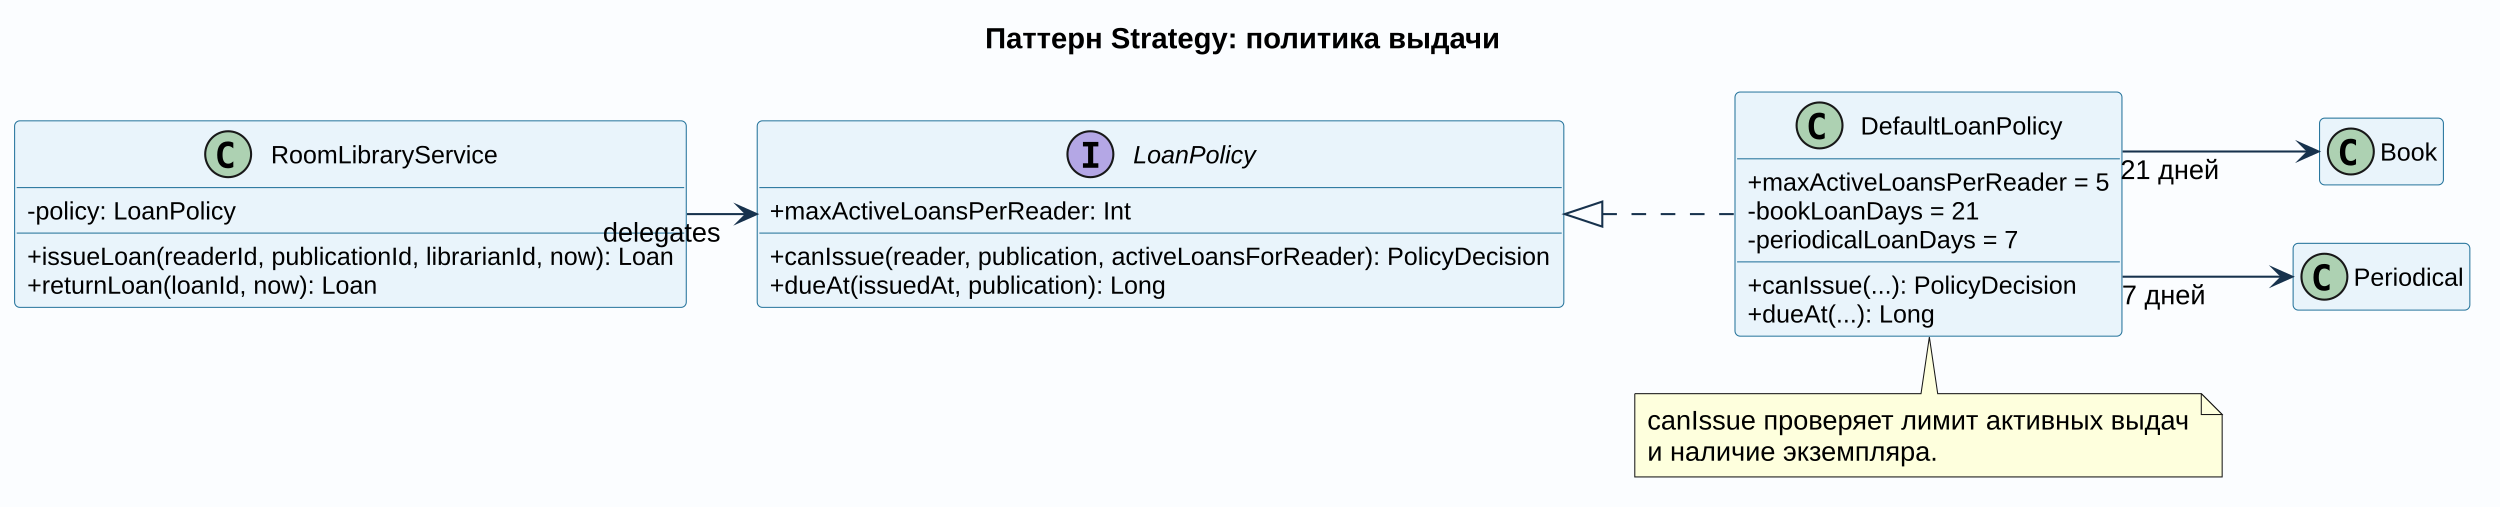
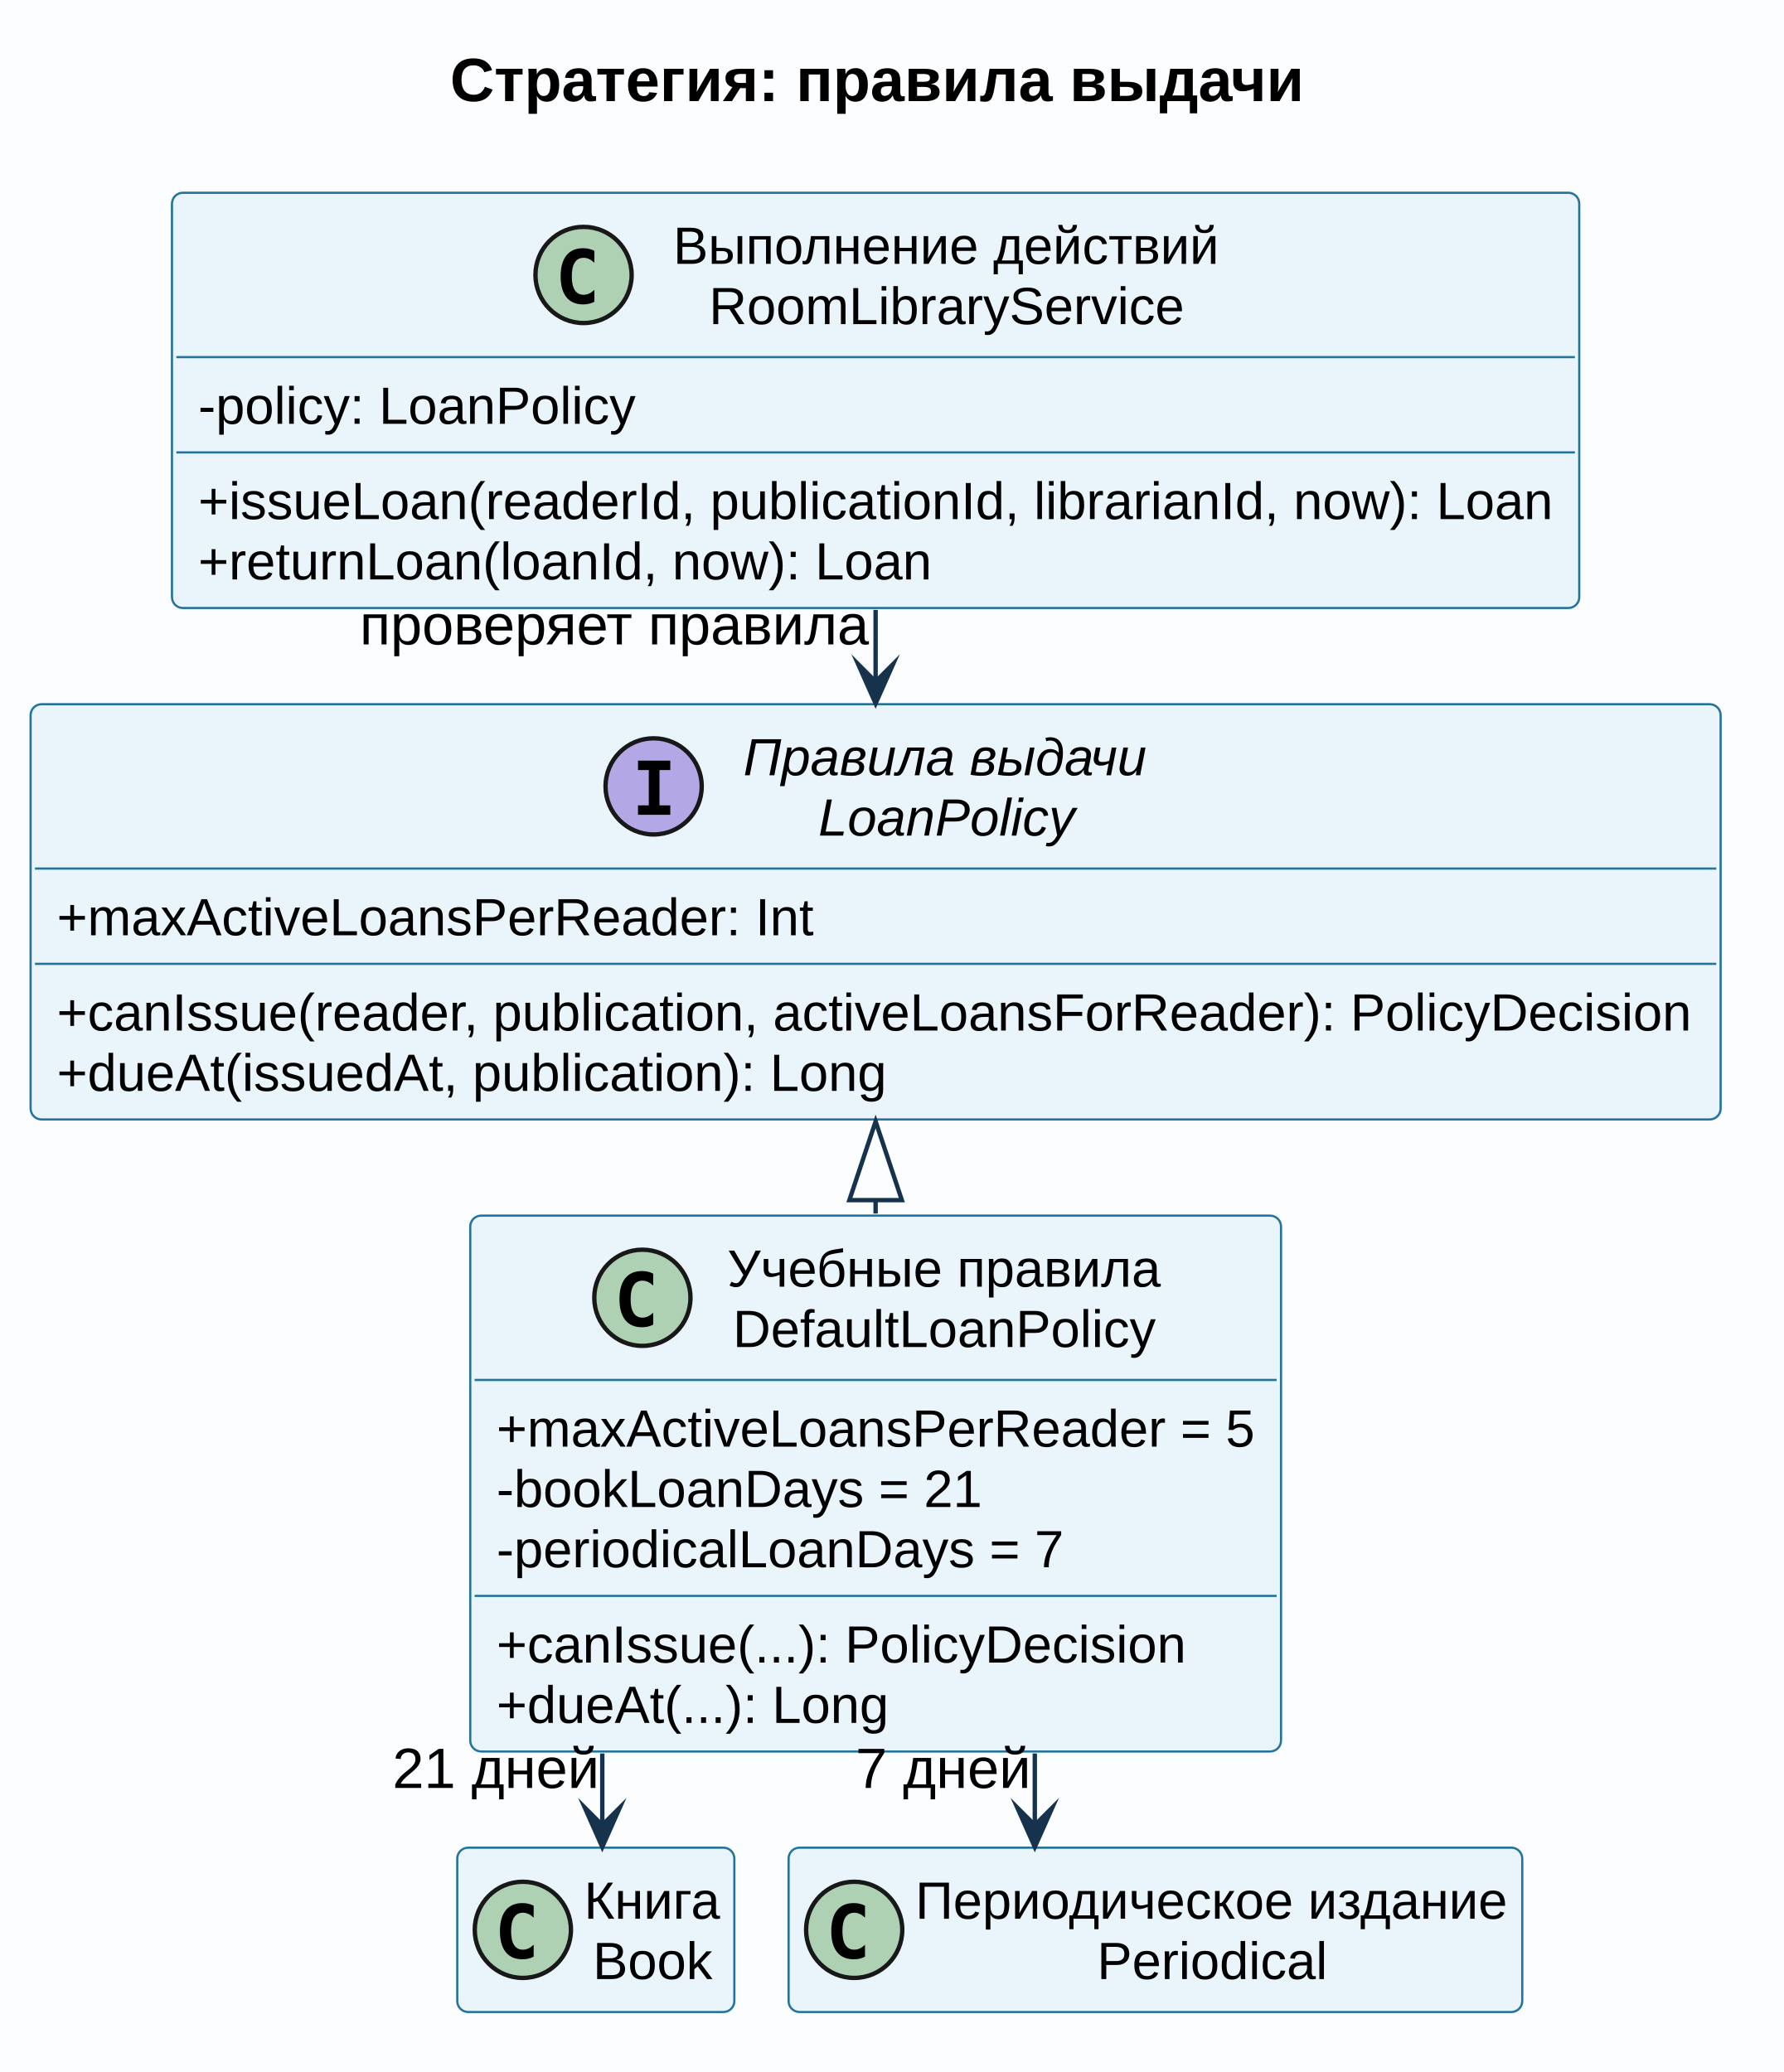
- <svg xmlns="http://www.w3.org/2000/svg" version="1.1" data-diagram-type="CLASS" style="width:1198px;height:243px;background:#FBFDFF;" width="1198px" height="243px" viewBox="0 0 1198 243" zoomAndPan="magnify" preserveAspectRatio="none" contentStyleType="text/css">
+ <svg xmlns="http://www.w3.org/2000/svg" version="1.1" data-diagram-type="CLASS" style="width:408px;height:474px;background:#FBFDFF;" width="408px" height="474px" viewBox="0 0 408 474" zoomAndPan="magnify" preserveAspectRatio="none" contentStyleType="text/css">
  <defs />
  <g font-family="sans-serif" lengthAdjust="spacing">
-     <rect x="0" y="0" width="1198" height="243" fill="#FBFDFF" style="stroke:none;" />
+     <rect x="0" y="0" width="408" height="474" fill="#FBFDFF" style="stroke:none;" />
    <g class="title" data-source-line="19">
-       <text x="472.056" y="23.132" fill="#000" font-size="14" textLength="247.44" font-weight="700" font-family="Arial">Паттерн Strategy: политика выдачи</text>
+       <text x="102.937" y="23.132" fill="#000" font-size="14" textLength="195.651" font-weight="700" font-family="Arial">Стратегия: правила выдачи</text>
    </g>
    <g class="entity" data-qualified-name="RoomLibraryService" id="ent0001" data-source-line="21">
-       <rect x="7" y="57.899" width="321.861" height="89.396" fill="#E9F4FB" style="stroke:#24739B;stroke-width:0.5;" rx="2.5" ry="2.5" />
-       <ellipse cx="109.329" cy="73.899" rx="11" ry="11" fill="#ADD1B2" style="stroke:#181818;stroke-width:1;" />
-       <path d="M111.802,80.042 Q111.221,80.341 110.582,80.49 Q109.943,80.639 109.237,80.639 Q106.73,80.639 105.411,78.987 Q104.091,77.336 104.091,74.215 Q104.091,71.085 105.411,69.433 Q106.73,67.781 109.237,67.781 Q109.943,67.781 110.59,67.931 Q111.238,68.08 111.802,68.379 L111.802,71.102 Q111.171,70.521 110.578,70.251 Q109.984,69.981 109.354,69.981 Q108.009,69.981 107.324,71.048 Q106.639,72.114 106.639,74.215 Q106.639,76.306 107.324,77.373 Q108.009,78.44 109.354,78.44 Q109.984,78.44 110.578,78.17 Q111.171,77.9 111.802,77.319 Z " fill="#000" />
-       <text x="129.829" y="78.255" fill="#000" font-size="12" textLength="108.703" font-family="Arial">RoomLibraryService</text>
-       <line x1="8" y1="89.899" x2="327.861" y2="89.899" style="stroke:#24739B;stroke-width:0.5;" />
-       <text x="13" y="105.154" fill="#000" font-size="12" textLength="100.049" font-family="Arial">-policy: LoanPolicy</text>
-       <line x1="8" y1="111.697" x2="327.861" y2="111.697" style="stroke:#24739B;stroke-width:0.5;" />
-       <text x="13" y="126.953" fill="#000" font-size="12" textLength="309.861" font-family="Arial">+issueLoan(readerId, publicationId, librarianId, now): Loan</text>
-       <text x="13" y="140.752" fill="#000" font-size="12" textLength="167.783" font-family="Arial">+returnLoan(loanId, now): Loan</text>
+       <rect x="39.33" y="44.099" width="321.861" height="94.994" fill="#E9F4FB" style="stroke:#24739B;stroke-width:0.5;" rx="2.5" ry="2.5" />
+       <ellipse cx="133.462" cy="62.897" rx="11" ry="11" fill="#ADD1B2" style="stroke:#181818;stroke-width:1;" />
+       <path d="M135.935,69.041 Q135.354,69.339 134.715,69.489 Q134.076,69.638 133.37,69.638 Q130.863,69.638 129.543,67.986 Q128.224,66.334 128.224,63.213 Q128.224,60.084 129.543,58.432 Q130.863,56.78 133.37,56.78 Q134.076,56.78 134.723,56.93 Q135.371,57.079 135.935,57.378 L135.935,60.101 Q135.304,59.52 134.711,59.25 Q134.117,58.98 133.486,58.98 Q132.142,58.98 131.457,60.047 Q130.772,61.113 130.772,63.213 Q130.772,65.305 131.457,66.372 Q132.142,67.438 133.486,67.438 Q134.117,67.438 134.711,67.169 Q135.304,66.899 135.935,66.318 Z " fill="#000" />
+       <text x="153.962" y="60.354" fill="#000" font-size="12" textLength="125.098" font-family="Arial">Выполнение действий</text>
+       <text x="162.159" y="74.153" fill="#000" font-size="12" textLength="108.703" font-family="Arial">RoomLibraryService</text>
+       <line x1="40.33" y1="81.696" x2="360.191" y2="81.696" style="stroke:#24739B;stroke-width:0.5;" />
+       <text x="45.33" y="96.952" fill="#000" font-size="12" textLength="100.049" font-family="Arial">-policy: LoanPolicy</text>
+       <line x1="40.33" y1="103.495" x2="360.191" y2="103.495" style="stroke:#24739B;stroke-width:0.5;" />
+       <text x="45.33" y="118.751" fill="#000" font-size="12" textLength="309.861" font-family="Arial">+issueLoan(readerId, publicationId, librarianId, now): Loan</text>
+       <text x="45.33" y="132.55" fill="#000" font-size="12" textLength="167.783" font-family="Arial">+returnLoan(loanId, now): Loan</text>
    </g>
    <g class="entity" data-qualified-name="LoanPolicy" id="ent0002" data-source-line="26">
-       <rect x="362.86" y="57.899" width="386.525" height="89.396" fill="#E9F4FB" style="stroke:#24739B;stroke-width:0.5;" rx="2.5" ry="2.5" />
-       <ellipse cx="522.52" cy="73.899" rx="11" ry="11" fill="#B4A7E5" style="stroke:#181818;stroke-width:1;" />
-       <path d="M518.948,70.164 L518.948,68.006 L526.327,68.006 L526.327,70.164 L523.862,70.164 L523.862,78.24 L526.327,78.24 L526.327,80.399 L518.948,80.399 L518.948,78.24 L521.413,78.24 L521.413,70.164 Z " fill="#000" />
-       <text x="543.02" y="78.255" fill="#000" font-size="12" textLength="58.705" font-style="italic" font-family="Arial">LoanPolicy</text>
-       <line x1="363.86" y1="89.899" x2="748.385" y2="89.899" style="stroke:#24739B;stroke-width:0.5;" />
-       <text x="368.86" y="105.154" fill="#000" font-size="12" textLength="173.092" font-family="Arial">+maxActiveLoansPerReader: Int</text>
-       <line x1="363.86" y1="111.697" x2="748.385" y2="111.697" style="stroke:#24739B;stroke-width:0.5;" />
-       <text x="368.86" y="126.953" fill="#000" font-size="12" textLength="374.525" font-family="Arial">+canIssue(reader, publication, activeLoansForReader): PolicyDecision</text>
-       <text x="368.86" y="140.752" fill="#000" font-size="12" textLength="189.791" font-family="Arial">+dueAt(issuedAt, publication): Long</text>
+       <rect x="7" y="161.099" width="386.525" height="94.994" fill="#E9F4FB" style="stroke:#24739B;stroke-width:0.5;" rx="2.5" ry="2.5" />
+       <ellipse cx="149.492" cy="179.897" rx="11" ry="11" fill="#B4A7E5" style="stroke:#181818;stroke-width:1;" />
+       <path d="M145.92,176.163 L145.92,174.004 L153.299,174.004 L153.299,176.163 L150.834,176.163 L150.834,184.239 L153.299,184.239 L153.299,186.397 L145.92,186.397 L145.92,184.239 L148.385,184.239 L148.385,176.163 Z " fill="#000" />
+       <text x="169.992" y="177.354" fill="#000" font-size="12" textLength="93.041" font-style="italic" font-family="Arial">Правила выдачи</text>
+       <text x="187.16" y="191.153" fill="#000" font-size="12" textLength="58.705" font-style="italic" font-family="Arial">LoanPolicy</text>
+       <line x1="8" y1="198.696" x2="392.525" y2="198.696" style="stroke:#24739B;stroke-width:0.5;" />
+       <text x="13" y="213.952" fill="#000" font-size="12" textLength="173.092" font-family="Arial">+maxActiveLoansPerReader: Int</text>
+       <line x1="8" y1="220.495" x2="392.525" y2="220.495" style="stroke:#24739B;stroke-width:0.5;" />
+       <text x="13" y="235.751" fill="#000" font-size="12" textLength="374.525" font-family="Arial">+canIssue(reader, publication, activeLoansForReader): PolicyDecision</text>
+       <text x="13" y="249.55" fill="#000" font-size="12" textLength="189.791" font-family="Arial">+dueAt(issuedAt, publication): Long</text>
    </g>
    <g class="entity" data-qualified-name="DefaultLoanPolicy" id="ent0003" data-source-line="31">
-       <rect x="831.41" y="44.099" width="185.432" height="116.994" fill="#E9F4FB" style="stroke:#24739B;stroke-width:0.5;" rx="2.5" ry="2.5" />
-       <ellipse cx="871.927" cy="60.099" rx="11" ry="11" fill="#ADD1B2" style="stroke:#181818;stroke-width:1;" />
-       <path d="M874.4,66.242 Q873.819,66.541 873.18,66.69 Q872.541,66.839 871.835,66.839 Q869.329,66.839 868.009,65.188 Q866.689,63.536 866.689,60.415 Q866.689,57.285 868.009,55.633 Q869.329,53.981 871.835,53.981 Q872.541,53.981 873.189,54.131 Q873.836,54.28 874.4,54.579 L874.4,57.302 Q873.77,56.721 873.176,56.451 Q872.583,56.181 871.952,56.181 Q870.607,56.181 869.922,57.248 Q869.237,58.314 869.237,60.415 Q869.237,62.506 869.922,63.573 Q870.607,64.64 871.952,64.64 Q872.583,64.64 873.176,64.37 Q873.77,64.1 874.4,63.519 Z " fill="#000" />
-       <text x="891.598" y="64.455" fill="#000" font-size="12" textLength="96.727" font-family="Arial">DefaultLoanPolicy</text>
-       <line x1="832.41" y1="76.099" x2="1015.842" y2="76.099" style="stroke:#24739B;stroke-width:0.5;" />
-       <text x="837.41" y="91.354" fill="#000" font-size="12" textLength="173.432" font-family="Arial">+maxActiveLoansPerReader = 5</text>
-       <text x="837.41" y="105.153" fill="#000" font-size="12" textLength="111.076" font-family="Arial">-bookLoanDays = 21</text>
-       <text x="837.41" y="118.952" fill="#000" font-size="12" textLength="129.744" font-family="Arial">-periodicalLoanDays = 7</text>
-       <line x1="832.41" y1="125.495" x2="1015.842" y2="125.495" style="stroke:#24739B;stroke-width:0.5;" />
-       <text x="837.41" y="140.751" fill="#000" font-size="12" textLength="157.729" font-family="Arial">+canIssue(...): PolicyDecision</text>
-       <text x="837.41" y="154.55" fill="#000" font-size="12" textLength="89.725" font-family="Arial">+dueAt(...): Long</text>
+       <rect x="107.55" y="278.089" width="185.432" height="122.592" fill="#E9F4FB" style="stroke:#24739B;stroke-width:0.5;" rx="2.5" ry="2.5" />
+       <ellipse cx="146.918" cy="296.887" rx="11" ry="11" fill="#ADD1B2" style="stroke:#181818;stroke-width:1;" />
+       <path d="M149.391,303.031 Q148.81,303.329 148.171,303.479 Q147.531,303.628 146.826,303.628 Q144.319,303.628 142.999,301.976 Q141.679,300.324 141.679,297.203 Q141.679,294.074 142.999,292.422 Q144.319,290.77 146.826,290.77 Q147.531,290.77 148.179,290.92 Q148.826,291.069 149.391,291.368 L149.391,294.091 Q148.76,293.51 148.166,293.24 Q147.573,292.97 146.942,292.97 Q145.597,292.97 144.913,294.037 Q144.228,295.103 144.228,297.203 Q144.228,299.295 144.913,300.362 Q145.597,301.428 146.942,301.428 Q147.573,301.428 148.166,301.159 Q148.76,300.889 149.391,300.308 Z " fill="#000" />
+       <text x="166.333" y="294.344" fill="#000" font-size="12" textLength="99.281" font-family="Arial">Учебные правила</text>
+       <text x="167.61" y="308.143" fill="#000" font-size="12" textLength="96.727" font-family="Arial">DefaultLoanPolicy</text>
+       <line x1="108.55" y1="315.686" x2="291.982" y2="315.686" style="stroke:#24739B;stroke-width:0.5;" />
+       <text x="113.55" y="330.942" fill="#000" font-size="12" textLength="173.432" font-family="Arial">+maxActiveLoansPerReader = 5</text>
+       <text x="113.55" y="344.741" fill="#000" font-size="12" textLength="111.076" font-family="Arial">-bookLoanDays = 21</text>
+       <text x="113.55" y="358.54" fill="#000" font-size="12" textLength="129.744" font-family="Arial">-periodicalLoanDays = 7</text>
+       <line x1="108.55" y1="365.083" x2="291.982" y2="365.083" style="stroke:#24739B;stroke-width:0.5;" />
+       <text x="113.55" y="380.339" fill="#000" font-size="12" textLength="157.729" font-family="Arial">+canIssue(...): PolicyDecision</text>
+       <text x="113.55" y="394.137" fill="#000" font-size="12" textLength="89.725" font-family="Arial">+dueAt(...): Long</text>
    </g>
    <g class="entity" data-qualified-name="Book" id="ent0004" data-source-line="38">
-       <rect x="1111.53" y="56.599" width="59.352" height="32" fill="#E9F4FB" style="stroke:#24739B;stroke-width:0.5;" rx="2.5" ry="2.5" />
-       <ellipse cx="1126.53" cy="72.599" rx="11" ry="11" fill="#ADD1B2" style="stroke:#181818;stroke-width:1;" />
-       <path d="M1129.003,78.742 Q1128.422,79.041 1127.783,79.19 Q1127.144,79.339 1126.438,79.339 Q1123.931,79.339 1122.612,77.688 Q1121.292,76.036 1121.292,72.915 Q1121.292,69.785 1122.612,68.133 Q1123.931,66.481 1126.438,66.481 Q1127.144,66.481 1127.791,66.631 Q1128.439,66.78 1129.003,67.079 L1129.003,69.802 Q1128.372,69.221 1127.779,68.951 Q1127.185,68.681 1126.554,68.681 Q1125.21,68.681 1124.525,69.748 Q1123.84,70.814 1123.84,72.915 Q1123.84,75.006 1124.525,76.073 Q1125.21,77.14 1126.554,77.14 Q1127.185,77.14 1127.779,76.87 Q1128.372,76.6 1129.003,76.019 Z " fill="#000" />
-       <text x="1140.53" y="76.955" fill="#000" font-size="12" textLength="27.352" font-family="Arial">Book</text>
+       <rect x="104.58" y="422.679" width="63.371" height="37.598" fill="#E9F4FB" style="stroke:#24739B;stroke-width:0.5;" rx="2.5" ry="2.5" />
+       <ellipse cx="119.58" cy="441.477" rx="11" ry="11" fill="#ADD1B2" style="stroke:#181818;stroke-width:1;" />
+       <path d="M122.053,447.621 Q121.472,447.919 120.833,448.069 Q120.194,448.218 119.488,448.218 Q116.981,448.218 115.662,446.566 Q114.342,444.914 114.342,441.793 Q114.342,438.664 115.662,437.012 Q116.981,435.36 119.488,435.36 Q120.194,435.36 120.841,435.51 Q121.489,435.659 122.053,435.958 L122.053,438.681 Q121.422,438.1 120.829,437.83 Q120.235,437.56 119.604,437.56 Q118.26,437.56 117.575,438.627 Q116.89,439.693 116.89,441.793 Q116.89,443.885 117.575,444.952 Q118.26,446.018 119.604,446.018 Q120.235,446.018 120.829,445.749 Q121.422,445.479 122.053,444.898 Z " fill="#000" />
+       <text x="133.58" y="438.934" fill="#000" font-size="12" textLength="31.371" font-family="Arial">Книга</text>
+       <text x="135.59" y="452.733" fill="#000" font-size="12" textLength="27.352" font-family="Arial">Book</text>
    </g>
    <g class="entity" data-qualified-name="Periodical" id="ent0005" data-source-line="39">
-       <rect x="1098.86" y="116.599" width="84.693" height="32" fill="#E9F4FB" style="stroke:#24739B;stroke-width:0.5;" rx="2.5" ry="2.5" />
-       <ellipse cx="1113.86" cy="132.599" rx="11" ry="11" fill="#ADD1B2" style="stroke:#181818;stroke-width:1;" />
-       <path d="M1116.333,138.742 Q1115.752,139.041 1115.113,139.19 Q1114.474,139.339 1113.768,139.339 Q1111.261,139.339 1109.942,137.688 Q1108.622,136.036 1108.622,132.915 Q1108.622,129.785 1109.942,128.133 Q1111.261,126.481 1113.768,126.481 Q1114.474,126.481 1115.121,126.631 Q1115.769,126.78 1116.333,127.079 L1116.333,129.802 Q1115.702,129.221 1115.109,128.951 Q1114.515,128.681 1113.884,128.681 Q1112.54,128.681 1111.855,129.748 Q1111.17,130.814 1111.17,132.915 Q1111.17,135.006 1111.855,136.073 Q1112.54,137.14 1113.884,137.14 Q1114.515,137.14 1115.109,136.87 Q1115.702,136.6 1116.333,136.019 Z " fill="#000" />
-       <text x="1127.86" y="136.955" fill="#000" font-size="12" textLength="52.693" font-family="Arial">Periodical</text>
-     </g>
-     <g class="entity" data-qualified-name="GMN10" id="ent0011" data-source-line="46">
-       <path d="M783.39,188.649 L783.39,228.546 A0,0 0 0 0 783.39,228.546 L1064.86,228.546 A0,0 0 0 0 1064.86,228.546 L1064.86,198.649 L1054.86,188.649 L928.55,188.649 L924.55,161.489 L920.55,188.649 L783.39,188.649 A0,0 0 0 0 783.39,188.649" style="stroke:#181818;stroke-width:0.5;" fill="#FEFFDD" />
-       <path d="M1054.86,188.649 L1054.86,198.649 L1064.86,198.649 L1054.86,188.649" style="stroke:#181818;stroke-width:0.5;" fill="#FEFFDD" />
-       <text x="789.39" y="205.842" fill="#000" font-size="13" textLength="260.47" font-family="Arial">canIssue проверяет лимит активных выдач</text>
-       <text x="789.39" y="220.791" fill="#000" font-size="13" textLength="139.191" font-family="Arial">и наличие экземпляра.</text>
+       <rect x="180.36" y="422.679" width="167.797" height="37.598" fill="#E9F4FB" style="stroke:#24739B;stroke-width:0.5;" rx="2.5" ry="2.5" />
+       <ellipse cx="195.36" cy="441.477" rx="11" ry="11" fill="#ADD1B2" style="stroke:#181818;stroke-width:1;" />
+       <path d="M197.833,447.621 Q197.252,447.919 196.613,448.069 Q195.974,448.218 195.268,448.218 Q192.761,448.218 191.442,446.566 Q190.122,444.914 190.122,441.793 Q190.122,438.664 191.442,437.012 Q192.761,435.36 195.268,435.36 Q195.974,435.36 196.621,435.51 Q197.269,435.659 197.833,435.958 L197.833,438.681 Q197.202,438.1 196.609,437.83 Q196.015,437.56 195.384,437.56 Q194.04,437.56 193.355,438.627 Q192.67,439.693 192.67,441.793 Q192.67,443.885 193.355,444.952 Q194.04,446.018 195.384,446.018 Q196.015,446.018 196.609,445.749 Q197.202,445.479 197.833,444.898 Z " fill="#000" />
+       <text x="209.36" y="438.934" fill="#000" font-size="12" textLength="135.797" font-family="Arial">Периодическое издание</text>
+       <text x="250.912" y="452.733" fill="#000" font-size="12" textLength="52.693" font-family="Arial">Periodical</text>
    </g>
    <g class="link" data-entity-1="ent0001" data-entity-2="ent0002" id="lnk6" data-source-line="41" data-link-type="dependency">
-       <path d="M329.19,102.599 C340.23,102.599 346.41,102.599 357.6,102.599" style="stroke:#17324D;stroke-width:1;" fill="none" id="RoomLibraryService-to-LoanPolicy" codeLine="41" />
-       <polygon points="362.6,102.599,353.6,98.599,357.6,102.599,353.6,106.599,362.6,102.599" fill="#17324D" style="stroke:#17324D;stroke-width:1;stroke-linejoin:miter;stroke-miterlimit:10;" />
-       <text x="288.89" y="115.792" fill="#000" font-size="13" textLength="56.38" font-family="Arial">delegates</text>
+       <path d="M200.26,139.519 C200.26,146.589 200.26,148.869 200.26,155.929" style="stroke:#17324D;stroke-width:1;" fill="none" id="RoomLibraryService-to-LoanPolicy" codeLine="41" />
+       <polygon points="200.26,160.929,204.26,151.929,200.26,155.929,196.26,151.929,200.26,160.929" fill="#17324D" style="stroke:#17324D;stroke-width:1;stroke-linejoin:miter;stroke-miterlimit:10;" />
+       <text x="82.26" y="147.422" fill="#000" font-size="13" textLength="117.184" font-family="Arial">проверяет правила</text>
    </g>
    <g class="link" data-entity-1="ent0002" data-entity-2="ent0003" id="lnk7" data-source-line="42" data-link-type="extension">
-       <path d="M767.82,102.599 C796.05,102.599 805.97,102.599 830.91,102.599" style="stroke:#17324D;stroke-width:1;stroke-dasharray:7,7;" fill="none" id="LoanPolicy-backto-DefaultLoanPolicy" codeLine="42" />
-       <polygon points="749.82,102.599,767.82,108.599,767.82,96.599,749.82,102.599" fill="none" style="stroke:#17324D;stroke-width:1;stroke-linejoin:miter;stroke-miterlimit:10;" />
+       <path d="M200.26,274.549 C200.26,281.409 200.26,270.539 200.26,277.609" style="stroke:#17324D;stroke-width:1;stroke-dasharray:7,7;" fill="none" id="LoanPolicy-backto-DefaultLoanPolicy" codeLine="42" />
+       <polygon points="200.26,256.549,194.26,274.549,206.26,274.549,200.26,256.549" fill="none" style="stroke:#17324D;stroke-width:1;stroke-linejoin:miter;stroke-miterlimit:10;" />
    </g>
    <g class="link" data-entity-1="ent0003" data-entity-2="ent0004" id="lnk8" data-source-line="43" data-link-type="dependency">
-       <path d="M1017.13,72.599 C1050.85,72.599 1081.61,72.599 1106.03,72.599" style="stroke:#17324D;stroke-width:1;" fill="none" id="DefaultLoanPolicy-to-Book" codeLine="43" />
-       <polygon points="1111.03,72.599,1102.03,68.599,1106.03,72.599,1102.03,76.599,1111.03,72.599" fill="#17324D" style="stroke:#17324D;stroke-width:1;stroke-linejoin:miter;stroke-miterlimit:10;" />
-       <text x="1016.08" y="85.792" fill="#000" font-size="13" textLength="47.328" font-family="Arial">21 дней</text>
+       <path d="M137.75,401.129 C137.75,408.859 137.75,411.239 137.75,417.529" style="stroke:#17324D;stroke-width:1;" fill="none" id="DefaultLoanPolicy-to-Book" codeLine="43" />
+       <polygon points="137.75,422.529,141.75,413.529,137.75,417.529,133.75,413.529,137.75,422.529" fill="#17324D" style="stroke:#17324D;stroke-width:1;stroke-linejoin:miter;stroke-miterlimit:10;" />
+       <text x="89.75" y="409.022" fill="#000" font-size="13" textLength="47.328" font-family="Arial">21 дней</text>
    </g>
    <g class="link" data-entity-1="ent0003" data-entity-2="ent0005" id="lnk9" data-source-line="44" data-link-type="dependency">
-       <path d="M1017.13,132.599 C1045.44,132.599 1070.19,132.599 1093.46,132.599" style="stroke:#17324D;stroke-width:1;" fill="none" id="DefaultLoanPolicy-to-Periodical" codeLine="44" />
-       <polygon points="1098.46,132.599,1089.46,128.599,1093.46,132.599,1089.46,136.599,1098.46,132.599" fill="#17324D" style="stroke:#17324D;stroke-width:1;stroke-linejoin:miter;stroke-miterlimit:10;" />
-       <text x="1016.79" y="145.792" fill="#000" font-size="13" textLength="40.098" font-family="Arial">7 дней</text>
+       <path d="M236.67,401.129 C236.67,408.859 236.67,411.239 236.67,417.529" style="stroke:#17324D;stroke-width:1;" fill="none" id="DefaultLoanPolicy-to-Periodical" codeLine="44" />
+       <polygon points="236.67,422.529,240.67,413.529,236.67,417.529,232.67,413.529,236.67,422.529" fill="#17324D" style="stroke:#17324D;stroke-width:1;stroke-linejoin:miter;stroke-miterlimit:10;" />
+       <text x="195.67" y="409.022" fill="#000" font-size="13" textLength="40.098" font-family="Arial">7 дней</text>
    </g>
  </g>
</svg>
